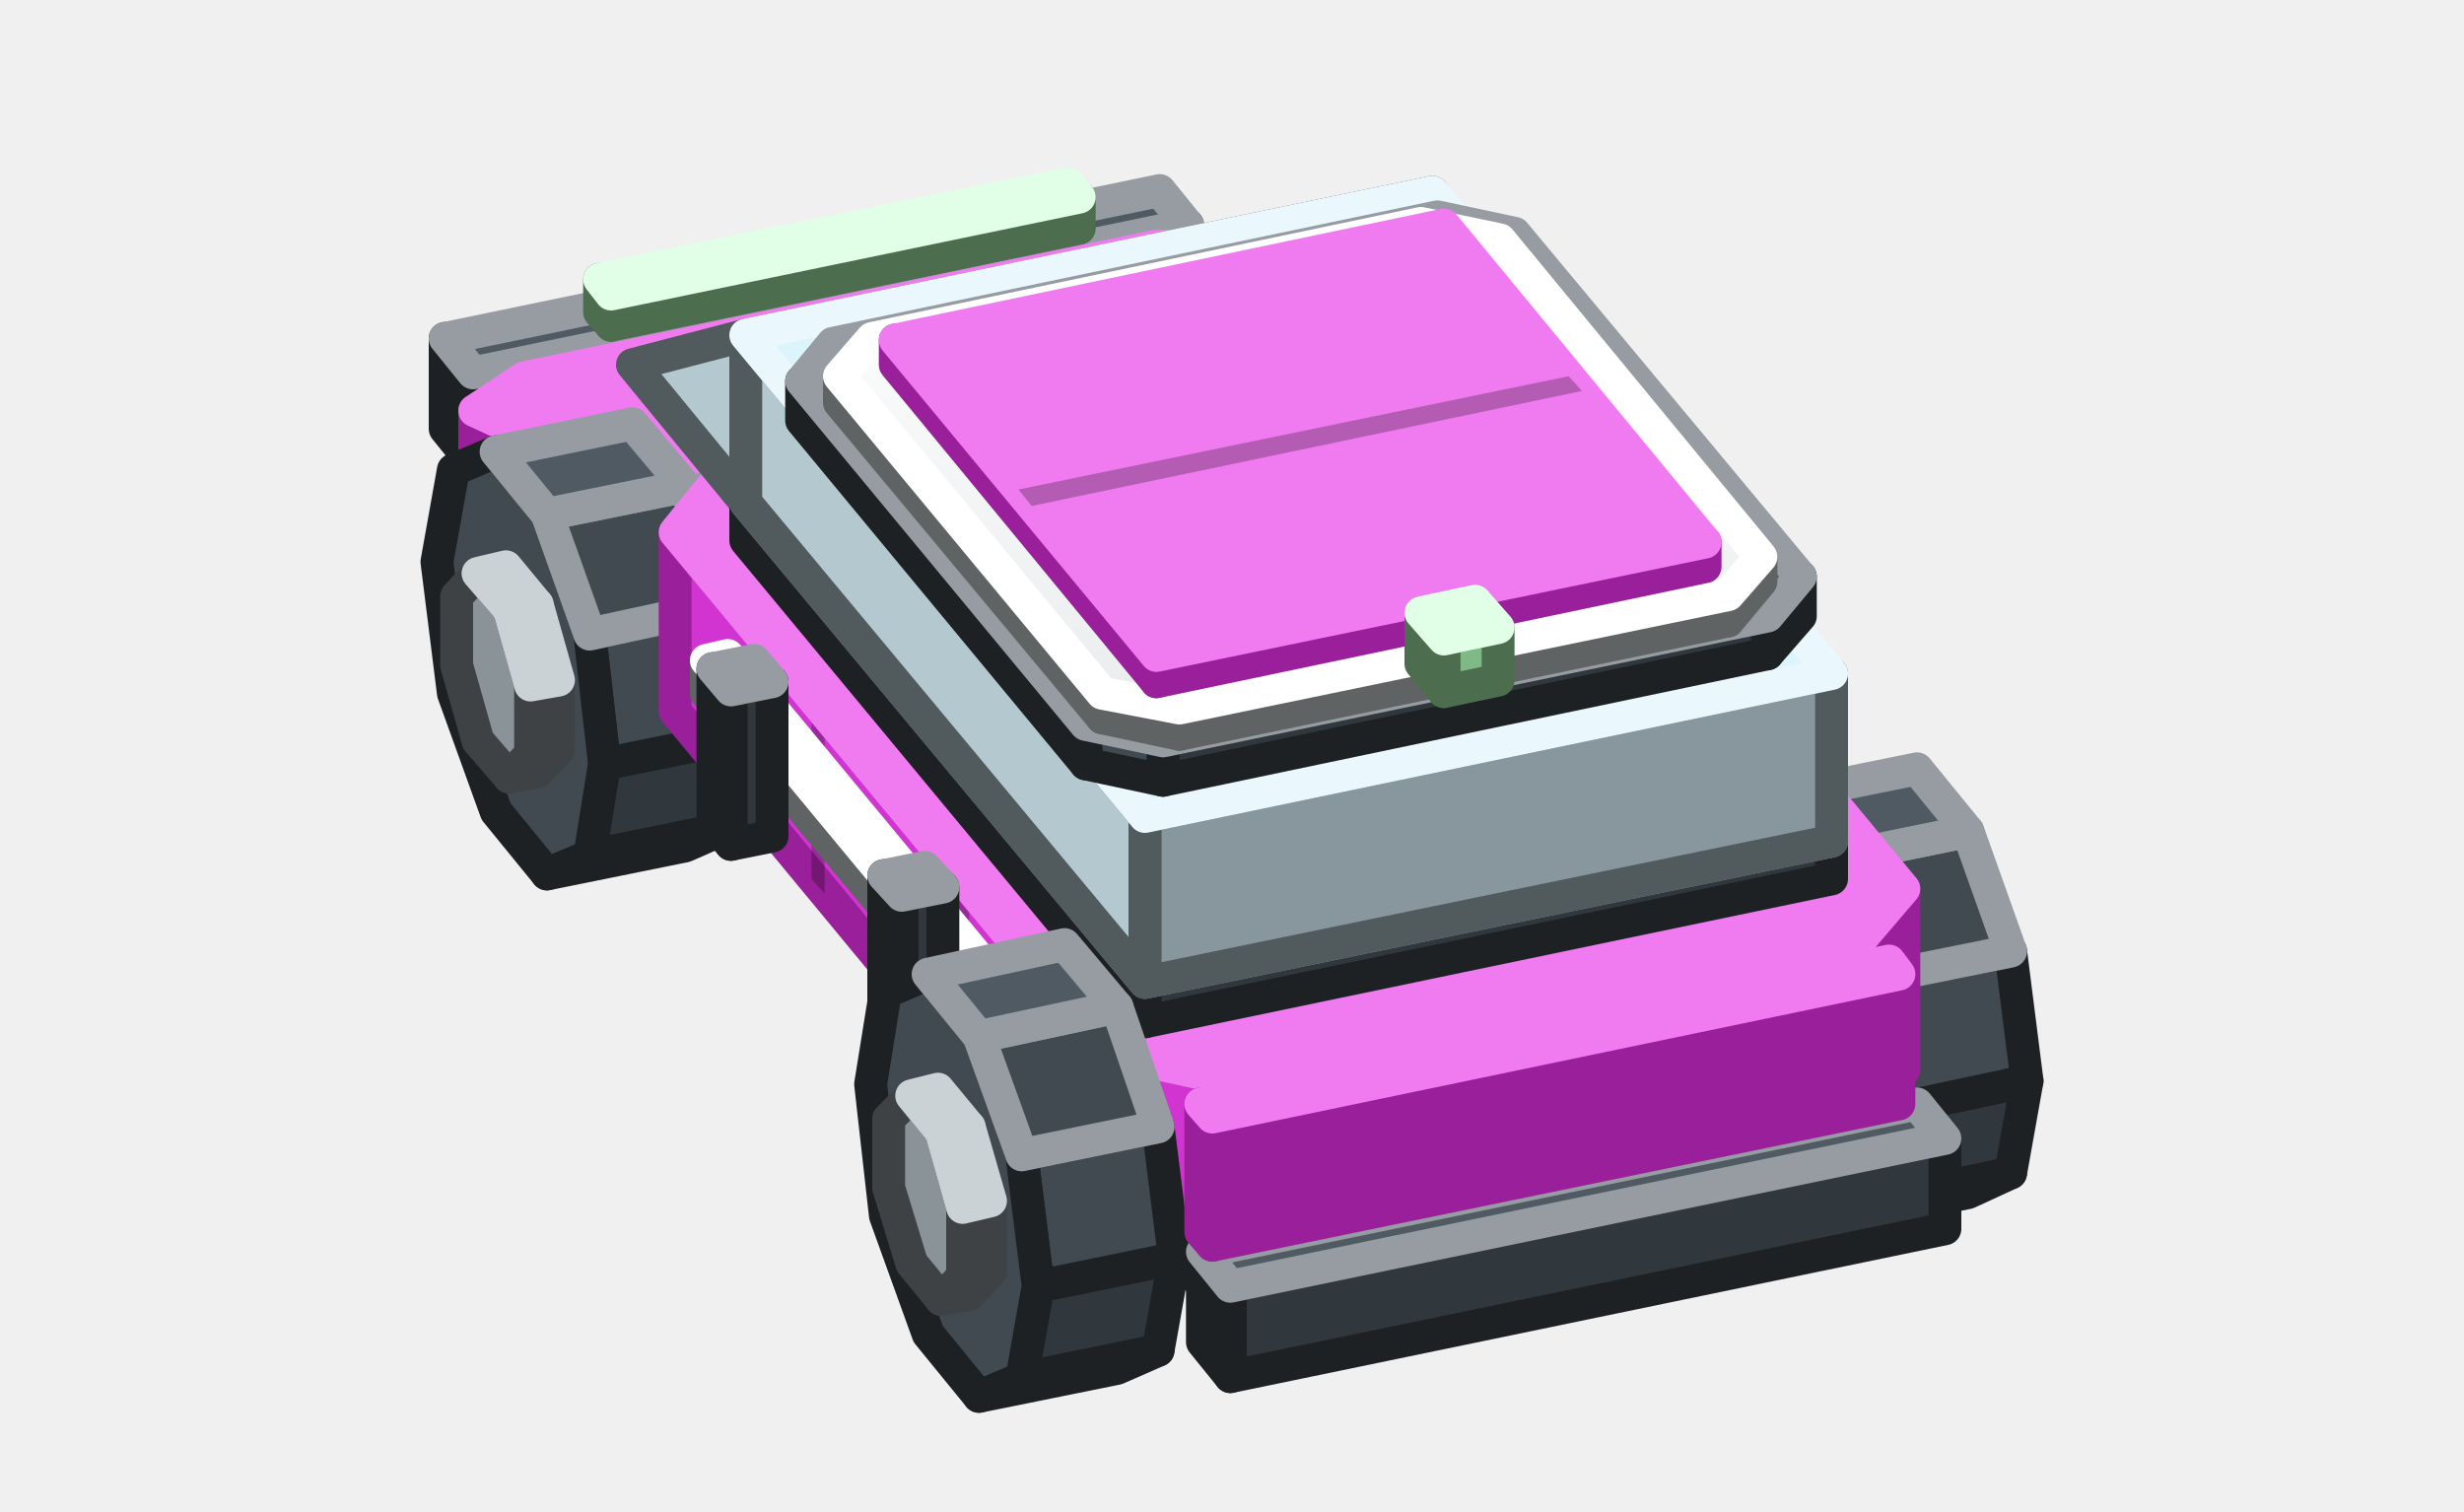
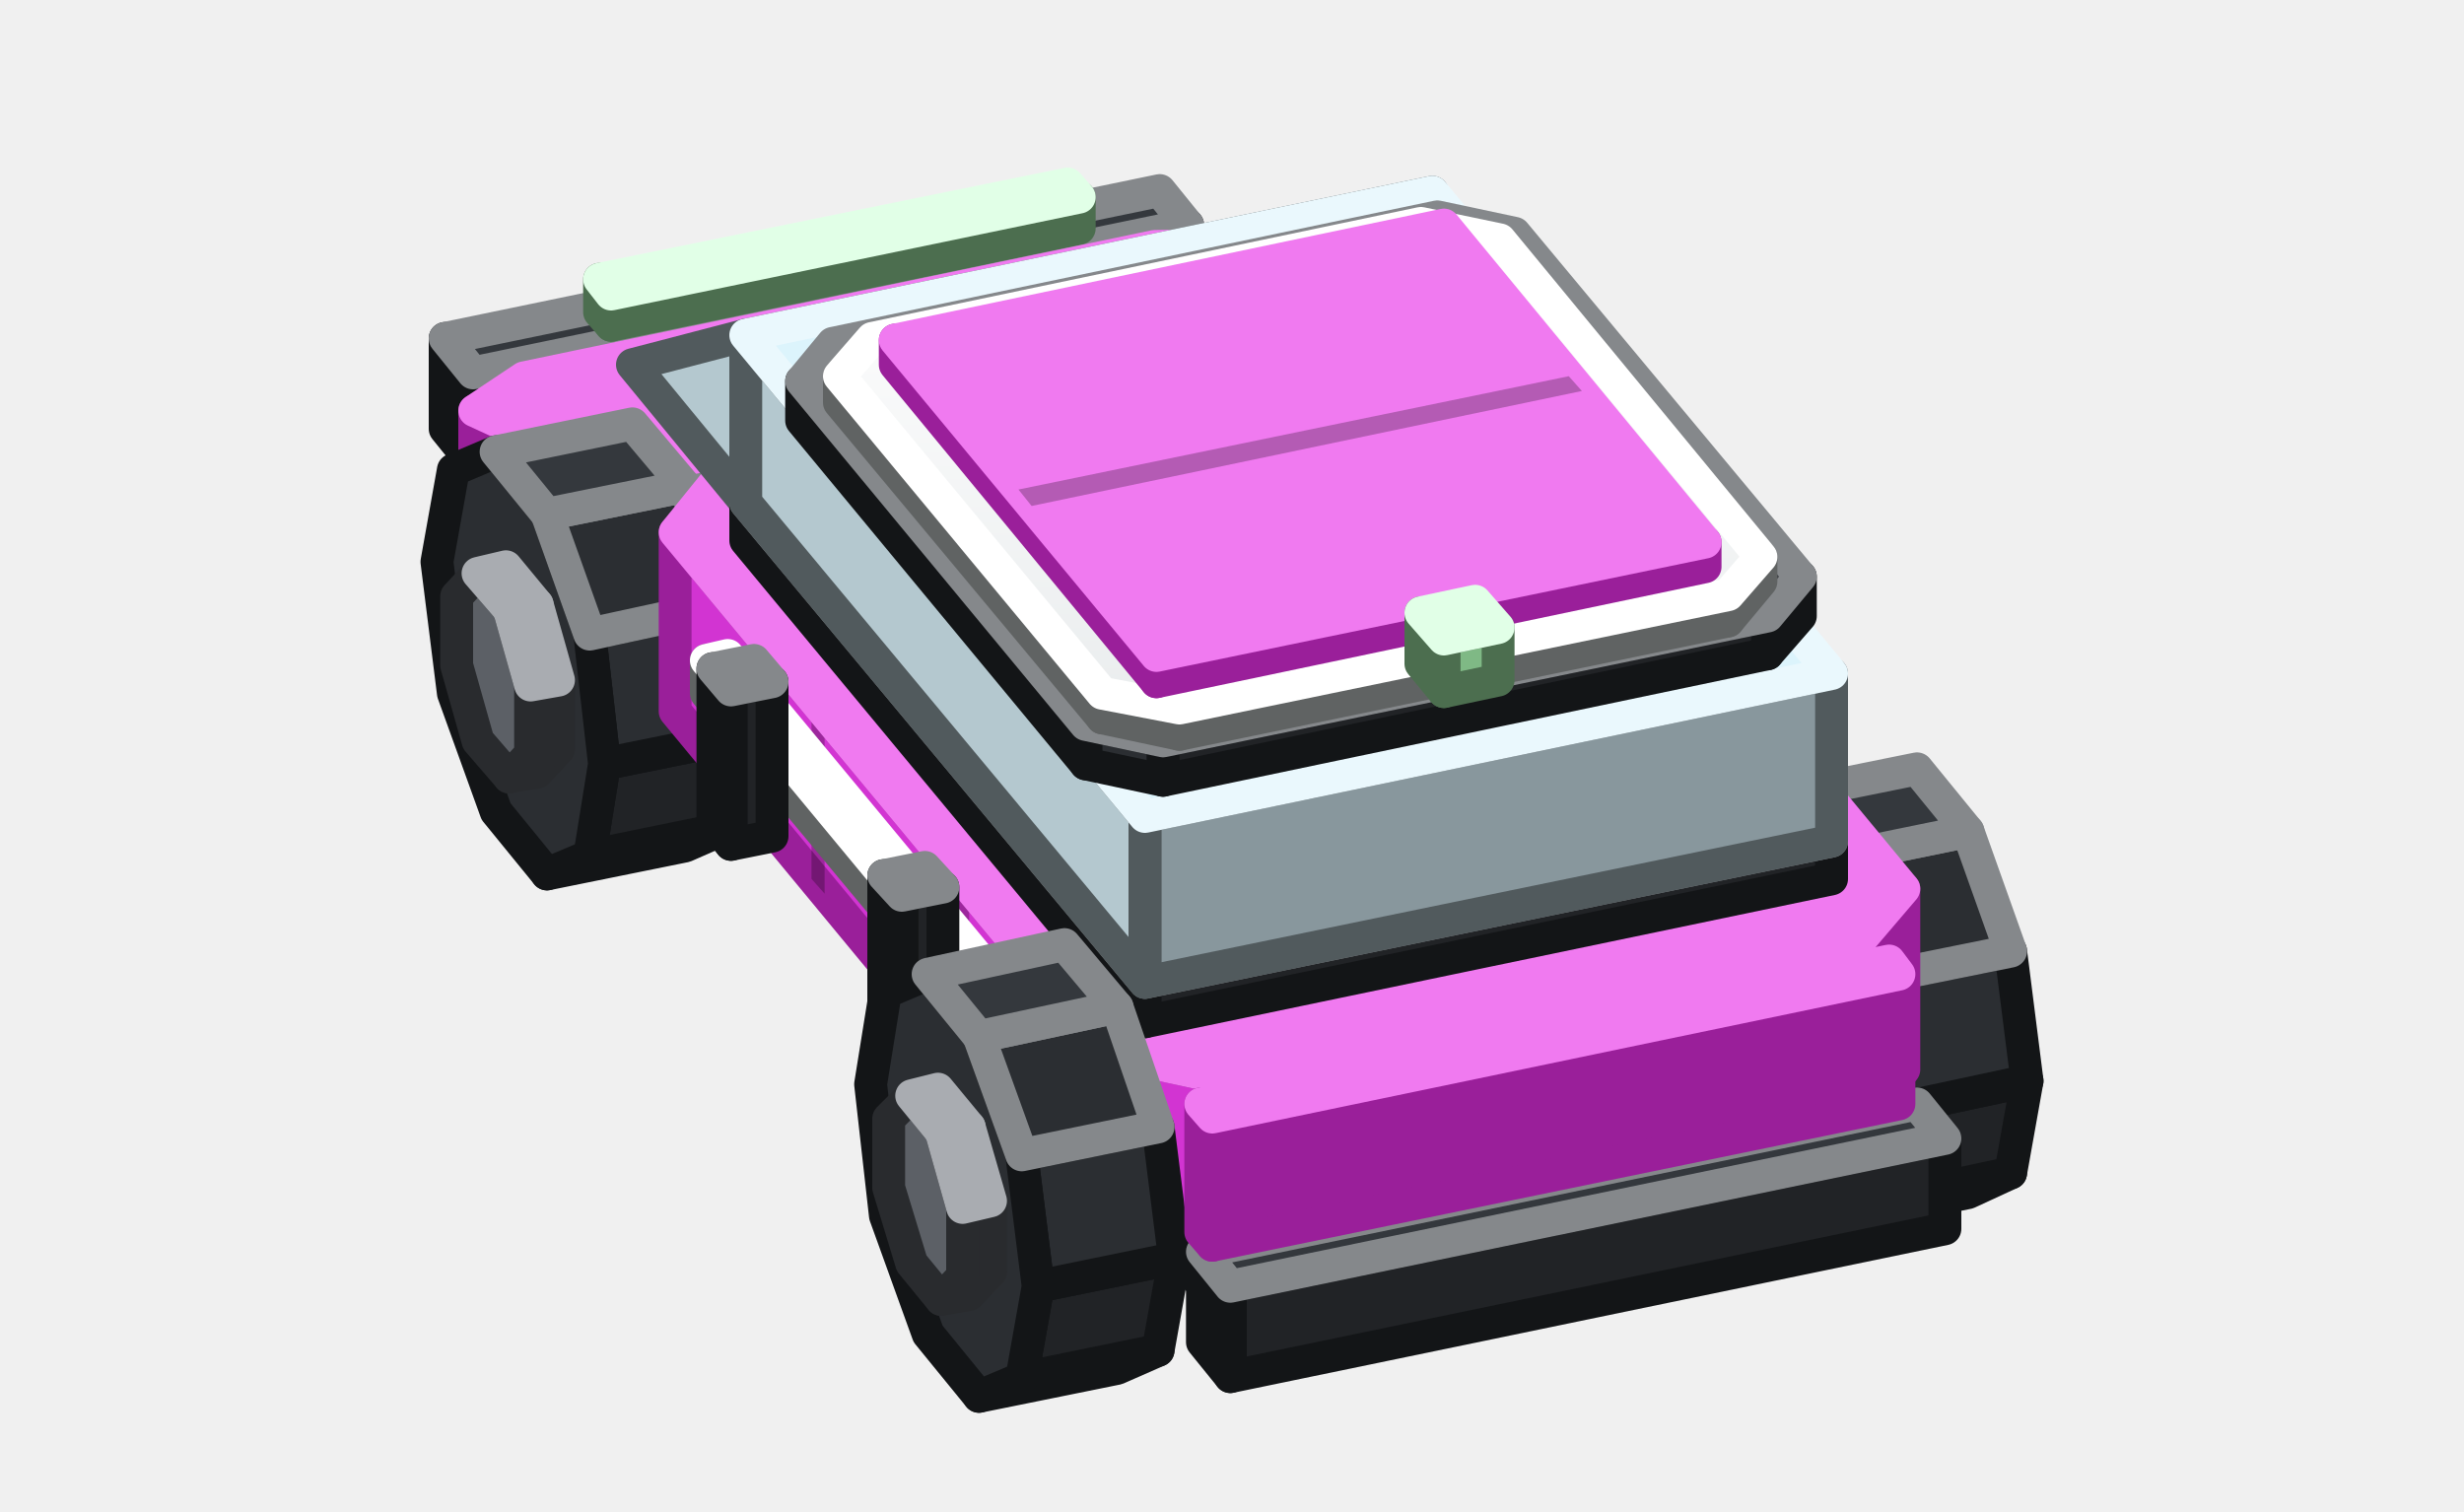
<svg xmlns="http://www.w3.org/2000/svg" width="150" height="92" viewBox="0 0 150 92">
  <defs>
    <linearGradient id="s0" x1="0" y1="0" x2="0" y2="1">
      <stop offset="0" stop-color="#EAEDEE" />
      <stop offset="1" stop-color="#BBC1C1" />
    </linearGradient>
    <linearGradient id="s1" x1="0" y1="0" x2="0" y2="1">
      <stop offset="0" stop-color="#FFFFFF" />
      <stop offset="1" stop-color="#EAEDEE" />
    </linearGradient>
    <linearGradient id="s2" x1="0" y1="0" x2="0" y2="1">
-       <stop offset="0" stop-color="#48525A" />
-       <stop offset="1" stop-color="#394147" />
+       <stop offset="0" stop-color="#303338" />
+       <stop offset="1" stop-color="#26292C" />
    </linearGradient>
    <linearGradient id="s3" x1="0" y1="0" x2="0" y2="1">
-       <stop offset="0" stop-color="#616B73" />
-       <stop offset="1" stop-color="#48525A" />
+       <stop offset="0" stop-color="#484C50" />
+       <stop offset="1" stop-color="#303338" />
    </linearGradient>
  </defs>
  <g stroke-width="2" stroke-linejoin="round">
-     <polygon points="72.3,19.2 28.8,28.2 28.8,22.7 72.3,13.7" fill="#31383D" stroke="#1D2124" />
-     <polygon points="28.8,28.2 27.1,26.1 27.1,20.6 28.8,22.7" fill="#414A51" stroke="#1D2124" />
-     <polygon points="70.6,11.6 72.3,13.7 28.8,22.7 27.1,20.6" fill="#4F5A63" stroke="#969CA1" />
+     <polygon points="72.3,19.2 28.8,28.2 28.8,22.7 72.3,13.7" fill="#212326" stroke="#131517" />
+     <polygon points="28.8,28.2 27.1,26.1 27.1,20.6 28.8,22.7" fill="#2B2E32" stroke="#131517" />
+     <polygon points="70.6,11.6 72.3,13.7 28.8,22.7 27.1,20.6" fill="#34383D" stroke="#85888B" />
    <polygon points="65.7,13.9 37.2,19.8 37.2,17.9 65.7,12" fill="#7FB985" stroke="#4C6E4F" />
    <polygon points="37.2,19.8 36.5,19 36.5,17 37.2,17.9" fill="#A8F5B0" stroke="#4C6E4F" />
    <polygon points="65,11.2 65.7,12 37.2,17.9 36.5,17" fill="#CDFFD7" stroke="#E1FFE7" />
-     <polygon points="92.9,34.5 94.2,33.1 95.9,32.8 94.5,34.2" fill="#686F73" stroke="#3E4244" />
-     <polygon points="94.2,33.1 94.2,28.9 95.9,28.6 95.9,32.8" fill="#686F73" stroke="#3E4244" />
-     <polygon points="91,22.1 89.7,23.5 89.7,27.7 91,32.3 92.9,34.5 94.2,33.1 94.2,28.9 92.9,24.3" fill="#8A9398" stroke="#3E4244" />
-     <polygon points="94.2,28.9 92.9,24.3 94.5,24 95.9,28.6" fill="#8A9398" stroke="#CBD2D5" />
-     <polygon points="92.9,24.3 91,22.1 92.7,21.7 94.5,24" fill="#A8B3B9" stroke="#CBD2D5" />
-     <polygon points="85.2,42.5 87.7,41.4 96.1,39.7 93.5,40.8" fill="#31383D" stroke="#1D2124" />
-     <polygon points="87.7,41.4 88.7,35.8 97,34.1 96.1,39.7" fill="#31383D" stroke="#1D2124" />
-     <polygon points="88.7,35.8 87.7,27.8 96.1,26.1 97,34.1" fill="#414A51" stroke="#1D2124" />
-     <polygon points="82,16.8 79.5,17.9 78.5,23.5 79.5,31.4 82,38.7 85.2,42.5 87.7,41.4 88.7,35.8 87.7,27.8 85.2,20.6" fill="#414A51" stroke="#1D2124" />
-     <polygon points="87.7,27.8 85.2,20.6 93.5,18.8 96.1,26.1" fill="#414A51" stroke="#969CA1" />
-     <polygon points="85.2,20.6 82,16.8 90.4,15 93.5,18.8" fill="#4F5A63" stroke="#969CA1" />
-     <polygon points="99.7,40 97.1,40.5 97.1,31.1 99.7,30.6" fill="#31383D" stroke="#1D2124" />
-     <polygon points="97.1,40.5 96.1,39.2 96.1,29.8 97.1,31.1" fill="#414A51" stroke="#1D2124" />
-     <polygon points="98.6,29.3 99.7,30.6 97.1,31.1 96.1,29.8" fill="#4F5A63" stroke="#969CA1" />
-     <polygon points="110,52.5 107.5,53 107.5,43.6 110,43.1" fill="#31383D" stroke="#1D2124" />
-     <polygon points="107.5,53 106.5,51.8 106.5,42.4 107.5,43.6" fill="#414A51" stroke="#1D2124" />
-     <polygon points="109,41.9 110,43.1 107.5,43.6 106.5,42.4" fill="#4F5A63" stroke="#969CA1" />
-     <polygon points="119.2,66.3 120.5,64.9 122.2,64.6 120.9,65.9" fill="#686F73" stroke="#3E4244" />
-     <polygon points="120.5,64.9 120.5,60.7 122.2,60.3 122.2,64.6" fill="#686F73" stroke="#3E4244" />
-     <polygon points="117.3,53.9 116,55.2 116,59.5 117.3,64 119.2,66.3 120.5,64.9 120.5,60.7 119.2,56.1" fill="#8A9398" stroke="#3E4244" />
-     <polygon points="120.5,60.7 119.2,56.1 120.9,55.8 122.2,60.3" fill="#8A9398" stroke="#CBD2D5" />
-     <polygon points="119.2,56.1 117.3,53.9 119,53.5 120.9,55.8" fill="#A8B3B9" stroke="#CBD2D5" />
+     <polygon points="92.9,34.5 94.2,33.1 95.9,32.8 94.5,34.2" fill="#46494D" stroke="#292B2E" />
+     <polygon points="94.2,33.1 94.2,28.9 95.9,28.6 95.9,32.8" fill="#46494D" stroke="#292B2E" />
+     <polygon points="91,22.1 89.7,23.5 89.7,27.7 91,32.3 92.9,34.5 94.2,33.1 94.2,28.9 92.9,24.3" fill="#5C6066" stroke="#292B2E" />
+     <polygon points="94.2,28.9 92.9,24.3 94.5,24 95.9,28.6" fill="#5C6066" stroke="#A9ACB1" />
+     <polygon points="92.9,24.3 91,22.1 92.7,21.7 94.5,24" fill="#70757C" stroke="#A9ACB1" />
+     <polygon points="85.2,42.5 87.7,41.4 96.1,39.7 93.5,40.8" fill="#212326" stroke="#131517" />
+     <polygon points="87.7,41.4 88.7,35.8 97,34.1 96.1,39.7" fill="#212326" stroke="#131517" />
+     <polygon points="88.7,35.8 87.7,27.8 96.1,26.1 97,34.1" fill="#2B2E32" stroke="#131517" />
+     <polygon points="82,16.8 79.5,17.9 78.5,23.5 79.5,31.4 82,38.7 85.2,42.5 87.7,41.4 88.7,35.8 87.7,27.8 85.2,20.6" fill="#2B2E32" stroke="#131517" />
+     <polygon points="87.7,27.8 85.2,20.6 93.5,18.8 96.1,26.1" fill="#2B2E32" stroke="#85888B" />
+     <polygon points="85.2,20.6 82,16.8 90.4,15 93.5,18.8" fill="#34383D" stroke="#85888B" />
+     <polygon points="99.7,40 97.1,40.5 97.1,31.1 99.7,30.6" fill="#212326" stroke="#131517" />
+     <polygon points="97.1,40.5 96.1,39.2 96.1,29.8 97.1,31.1" fill="#2B2E32" stroke="#131517" />
+     <polygon points="98.6,29.3 99.7,30.6 97.1,31.1 96.1,29.8" fill="#34383D" stroke="#85888B" />
+     <polygon points="110,52.5 107.5,53 107.5,43.6 110,43.1" fill="#212326" stroke="#131517" />
+     <polygon points="107.5,53 106.5,51.8 106.5,42.4 107.5,43.6" fill="#2B2E32" stroke="#131517" />
+     <polygon points="109,41.9 110,43.1 107.5,43.6 106.5,42.4" fill="#34383D" stroke="#85888B" />
+     <polygon points="119.2,66.3 120.5,64.9 122.2,64.6 120.9,65.9" fill="#46494D" stroke="#292B2E" />
+     <polygon points="120.5,64.9 120.5,60.7 122.2,60.3 122.2,64.6" fill="#46494D" stroke="#292B2E" />
+     <polygon points="117.3,53.9 116,55.2 116,59.5 117.3,64 119.2,66.3 120.5,64.9 120.5,60.7 119.2,56.1" fill="#5C6066" stroke="#292B2E" />
+     <polygon points="120.5,60.7 119.2,56.1 120.9,55.8 122.2,60.3" fill="#5C6066" stroke="#A9ACB1" />
+     <polygon points="119.2,56.1 117.3,53.9 119,53.5 120.9,55.8" fill="#70757C" stroke="#A9ACB1" />
    <polygon points="85,27.9 82.1,31.4 82.1,20.4 85,18.4" fill="#9A1F9A" stroke="#9A1F9A" />
    <polygon points="82.1,31.4 43.6,39.4 43.6,28.4 82.1,20.4" fill="#9A1F9A" stroke="#9A1F9A" />
    <polygon points="63.5,35.3 62.3,35.5 62.3,24.5 63.5,24.3" fill="#000000" fill-opacity="0.25" />
    <polygon points="43.6,39.4 36.5,37.9 36.5,28.5 43.6,28.4" fill="#D234D2" stroke="#9A1F9A" />
    <polygon points="36.5,37.9 28.9,28.7 28.9,25 36.5,28.5" fill="#D234D2" stroke="#9A1F9A" />
    <polygon points="70.3,15 77.4,14.9 85,18.4 82.1,20.4 43.6,28.4 36.5,28.5 28.9,25 31.9,23" fill="#F07AF0" stroke="#F07AF0" />
    <polygon points="113.9,56.9 112.6,57.1 112.6,55.2 113.9,54.9" fill="#A1A6A6" stroke="#606363" />
    <polygon points="112.6,57.1 91.8,32 91.8,30.1 112.6,55.2" fill="url(#s0)" stroke="#606363" />
    <polygon points="93.2,29.8 113.9,54.9 112.6,55.2 91.8,30.1" fill="url(#s1)" stroke="#FFFFFF" />
-     <polygon points="111.5,74.3 114,73.2 122.4,71.4 119.8,72.6" fill="#31383D" stroke="#1D2124" />
-     <polygon points="114,73.2 115,67.6 123.4,65.8 122.4,71.4" fill="#31383D" stroke="#1D2124" />
-     <polygon points="115,67.6 114,59.6 122.4,57.9 123.4,65.8" fill="#414A51" stroke="#1D2124" />
-     <polygon points="108.3,48.5 105.8,49.7 104.8,55.3 105.8,63.2 108.3,70.5 111.5,74.3 114,73.2 115,67.6 114,59.6 111.5,52.3" fill="#414A51" stroke="#1D2124" />
-     <polygon points="114,59.6 111.5,52.3 119.8,50.6 122.4,57.9" fill="#414A51" stroke="#969CA1" />
-     <polygon points="111.5,52.3 108.3,48.5 116.7,46.8 119.8,50.6" fill="#4F5A63" stroke="#969CA1" />
-     <polygon points="110.2,73.2 108.3,75.6 108.3,70.1 110.2,67.7" fill="#31383D" stroke="#1D2124" />
-     <polygon points="108.3,75.6 79.8,81.5 79.8,76 108.3,70.1" fill="#31383D" stroke="#1D2124" />
-     <polygon points="79.8,81.5 75.1,80.5 75.1,75 79.8,76" fill="#414A51" stroke="#1D2124" />
-     <polygon points="75.1,80.5 39.8,37.8 39.8,32.3 75.1,75" fill="url(#s2)" stroke="#1D2124" />
-     <polygon points="70.2,24.1 74.9,25.1 110.2,67.7 108.3,70.1 79.8,76 75.1,75 39.8,32.3 41.7,30" fill="url(#s3)" stroke="#969CA1" />
-     <polygon points="33.3,53.2 35.9,52.1 44.2,50.4 41.7,51.5" fill="#31383D" stroke="#1D2124" />
-     <polygon points="35.9,52.1 36.8,46.5 45.2,44.8 44.2,50.4" fill="#31383D" stroke="#1D2124" />
-     <polygon points="36.8,46.5 35.9,38.6 44.2,36.8 45.2,44.8" fill="#414A51" stroke="#1D2124" />
-     <polygon points="30.2,27.5 27.6,28.6 26.6,34.2 27.6,42.2 30.2,49.4 33.3,53.2 35.9,52.1 36.8,46.5 35.9,38.6 33.3,31.3" fill="#414A51" stroke="#1D2124" />
-     <polygon points="35.9,38.6 33.3,31.3 41.7,29.6 44.2,36.8" fill="#414A51" stroke="#969CA1" />
-     <polygon points="33.3,31.3 30.2,27.5 38.5,25.8 41.7,29.6" fill="#4F5A63" stroke="#969CA1" />
+     <polygon points="111.5,74.3 114,73.2 122.4,71.4 119.8,72.6" fill="#212326" stroke="#131517" />
+     <polygon points="114,73.2 115,67.6 123.4,65.8 122.4,71.4" fill="#212326" stroke="#131517" />
+     <polygon points="115,67.6 114,59.6 122.4,57.9 123.4,65.8" fill="#2B2E32" stroke="#131517" />
+     <polygon points="108.3,48.5 105.8,49.7 104.8,55.3 105.8,63.2 108.3,70.5 111.5,74.3 114,73.2 115,67.6 114,59.6 111.5,52.3" fill="#2B2E32" stroke="#131517" />
+     <polygon points="114,59.6 111.5,52.3 119.8,50.6 122.4,57.9" fill="#2B2E32" stroke="#85888B" />
+     <polygon points="111.5,52.3 108.3,48.5 116.7,46.8 119.8,50.6" fill="#34383D" stroke="#85888B" />
+     <polygon points="110.2,73.2 108.3,75.6 108.3,70.1 110.2,67.7" fill="#212326" stroke="#131517" />
+     <polygon points="108.3,75.6 79.8,81.5 79.8,76 108.3,70.1" fill="#212326" stroke="#131517" />
+     <polygon points="79.8,81.5 75.1,80.5 75.1,75 79.8,76" fill="#2B2E32" stroke="#131517" />
+     <polygon points="75.1,80.5 39.8,37.8 39.8,32.3 75.1,75" fill="url(#s2)" stroke="#131517" />
+     <polygon points="70.2,24.1 74.9,25.1 110.2,67.7 108.3,70.1 79.8,76 75.1,75 39.8,32.3 41.7,30" fill="url(#s3)" stroke="#85888B" />
+     <polygon points="33.3,53.2 35.9,52.1 44.2,50.4 41.7,51.5" fill="#212326" stroke="#131517" />
+     <polygon points="35.9,52.1 36.8,46.5 45.2,44.8 44.2,50.4" fill="#212326" stroke="#131517" />
+     <polygon points="36.8,46.5 35.9,38.6 44.2,36.8 45.2,44.8" fill="#2B2E32" stroke="#131517" />
+     <polygon points="30.2,27.5 27.6,28.6 26.6,34.2 27.6,42.2 30.2,49.4 33.3,53.2 35.9,52.1 36.8,46.5 35.9,38.6 33.3,31.3" fill="#2B2E32" stroke="#131517" />
+     <polygon points="35.9,38.6 33.3,31.3 41.7,29.6 44.2,36.8" fill="#2B2E32" stroke="#85888B" />
+     <polygon points="33.3,31.3 30.2,27.5 38.5,25.8 41.7,29.6" fill="#34383D" stroke="#85888B" />
    <polygon points="115.9,65.1 112.4,69.2 112.4,58.2 115.9,54.1" fill="#9A1F9A" stroke="#9A1F9A" />
    <polygon points="112.4,69.2 75.7,76.8 75.7,65.9 112.4,58.2" fill="#9A1F9A" stroke="#9A1F9A" />
    <polygon points="75.7,76.8 67.4,75.1 67.4,64.1 75.7,65.9" fill="#D234D2" stroke="#9A1F9A" />
    <polygon points="67.4,75.1 41.1,43.3 41.1,32.4 67.4,64.1" fill="#D234D2" stroke="#9A1F9A" />
    <polygon points="59,65 58.2,64.1 58.2,53.1 59,54" fill="#000000" fill-opacity="0.25" />
    <polygon points="50.2,54.4 49.4,53.5 49.4,42.5 50.2,43.4" fill="#000000" fill-opacity="0.25" />
    <polygon points="81.3,20.6 89.6,22.3 115.9,54.1 112.4,58.2 75.7,65.9 67.4,64.1 41.1,32.4 44.5,28.2" fill="#F07AF0" stroke="#F07AF0" />
-     <polygon points="31,47.3 32.3,45.9 34,45.6 32.7,47" fill="#686F73" stroke="#3E4244" />
-     <polygon points="32.3,45.9 32.3,41.7 34,41.4 34,45.6" fill="#686F73" stroke="#3E4244" />
-     <polygon points="29.1,34.9 27.8,36.3 27.8,40.5 29.1,45.1 31,47.3 32.3,45.9 32.3,41.7 31,37.1" fill="#8A9398" stroke="#3E4244" />
-     <polygon points="32.3,41.7 31,37.1 32.7,36.8 34,41.4" fill="#8A9398" stroke="#CBD2D5" />
-     <polygon points="31,37.1 29.1,34.9 30.8,34.5 32.7,36.8" fill="#A8B3B9" stroke="#CBD2D5" />
+     <polygon points="31,47.3 32.3,45.9 34,45.6 32.7,47" fill="#46494D" stroke="#292B2E" />
+     <polygon points="32.3,45.9 32.3,41.7 34,41.4 34,45.6" fill="#46494D" stroke="#292B2E" />
+     <polygon points="29.1,34.9 27.8,36.3 27.8,40.5 29.1,45.1 31,47.3 32.3,45.9 32.3,41.7 31,37.1" fill="#5C6066" stroke="#292B2E" />
+     <polygon points="32.3,41.7 31,37.1 32.7,36.8 34,41.4" fill="#5C6066" stroke="#A9ACB1" />
+     <polygon points="31,37.1 29.1,34.9 30.8,34.5 32.7,36.8" fill="#70757C" stroke="#A9ACB1" />
    <polygon points="87.2,21.9 45.4,30.6 45.4,20.4 87.2,11.7" fill="#88979D" stroke="#515A5D" />
    <polygon points="45.4,30.6 38.5,22.2 45.4,20.4" fill="#B4C8CF" stroke="#515A5D" />
-     <polygon points="111.5,53.5 69.7,62.2 69.7,59.8 111.5,51.2" fill="#31383D" stroke="#1D2124" />
-     <polygon points="69.7,62.2 45.4,32.9 45.4,30.6 69.7,59.8" fill="url(#s2)" stroke="#1D2124" />
-     <polygon points="87.2,21.9 111.5,51.2 69.7,59.8 45.4,30.6" fill="url(#s3)" stroke="#969CA1" />
+     <polygon points="111.5,53.5 69.7,62.2 69.7,59.8 111.5,51.2" fill="#212326" stroke="#131517" />
+     <polygon points="69.7,62.2 45.4,32.9 45.4,30.6 69.7,59.8" fill="url(#s2)" stroke="#131517" />
+     <polygon points="87.2,21.9 111.5,51.2 69.7,59.8 45.4,30.6" fill="url(#s3)" stroke="#85888B" />
    <polygon points="99,36.1 99.8,37 57.9,45.7 57.2,44.7" fill="#000000" fill-opacity="0.25" />
    <polygon points="66.9,26.1 91.2,55.4 90,55.6 65.8,26.4" fill="#000000" fill-opacity="0.25" />
    <polygon points="111.5,51.2 69.7,59.8 69.7,49.7 111.5,41" fill="#88979D" stroke="#515A5D" />
    <polygon points="69.7,59.8 45.4,30.6 45.4,20.4 69.7,49.7" fill="#B4C8CF" stroke="#515A5D" />
    <polygon points="87.2,11.7 111.5,41 69.7,49.7 45.4,20.4" fill="#DCF4FC" stroke="#EAF8FD" />
    <polygon points="65.1,67 63.8,67.2 63.8,65.3 65.1,65" fill="#A1A6A6" stroke="#606363" />
    <polygon points="63.8,67.2 43,42.2 43,40.2 63.8,65.3" fill="url(#s0)" stroke="#606363" />
    <polygon points="44.3,39.9 65.1,65 63.8,65.3 43,40.2" fill="url(#s1)" stroke="#FFFFFF" />
-     <polygon points="47,50.9 44.5,51.4 44.5,42 47,41.5" fill="#31383D" stroke="#1D2124" />
-     <polygon points="44.5,51.4 43.4,50.1 43.4,40.7 44.5,42" fill="#414A51" stroke="#1D2124" />
-     <polygon points="45.9,40.2 47,41.5 44.5,42 43.4,40.7" fill="#4F5A63" stroke="#969CA1" />
-     <polygon points="109.6,37.5 107.6,39.8 107.6,37.5 109.6,35.1" fill="#31383D" stroke="#1D2124" />
-     <polygon points="107.6,39.8 70.8,47.5 70.8,45.1 107.6,37.5" fill="#31383D" stroke="#1D2124" />
-     <polygon points="70.8,47.5 66.1,46.5 66.1,44.1 70.8,45.1" fill="#414A51" stroke="#1D2124" />
-     <polygon points="66.1,46.5 48.8,25.6 48.8,23.2 66.1,44.1" fill="url(#s2)" stroke="#1D2124" />
-     <polygon points="87.5,13.2 92.2,14.2 109.6,35.1 107.6,37.5 70.8,45.1 66.1,44.1 48.8,23.2 50.7,20.9" fill="url(#s3)" stroke="#969CA1" />
+     <polygon points="47,50.9 44.5,51.4 44.5,42 47,41.5" fill="#212326" stroke="#131517" />
+     <polygon points="44.5,51.4 43.4,50.1 43.4,40.7 44.5,42" fill="#2B2E32" stroke="#131517" />
+     <polygon points="45.9,40.2 47,41.5 44.5,42 43.4,40.7" fill="#34383D" stroke="#85888B" />
+     <polygon points="109.6,37.5 107.6,39.8 107.6,37.5 109.6,35.1" fill="#212326" stroke="#131517" />
+     <polygon points="107.6,39.8 70.8,47.5 70.8,45.1 107.6,37.5" fill="#212326" stroke="#131517" />
+     <polygon points="70.8,47.5 66.1,46.5 66.1,44.1 70.8,45.1" fill="#2B2E32" stroke="#131517" />
+     <polygon points="66.1,46.5 48.8,25.6 48.8,23.2 66.1,44.1" fill="url(#s2)" stroke="#131517" />
+     <polygon points="87.5,13.2 92.2,14.2 109.6,35.1 107.6,37.5 70.8,45.1 66.1,44.1 48.8,23.2 50.7,20.9" fill="url(#s3)" stroke="#85888B" />
    <polygon points="107.2,35.4 105.2,37.8 105.2,36.2 107.2,33.9" fill="#A1A6A6" stroke="#606363" />
    <polygon points="105.2,37.8 71.8,44.7 71.8,43.1 105.2,36.2" fill="#A1A6A6" stroke="#606363" />
    <polygon points="71.8,44.7 67.1,43.7 67.1,42.2 71.8,43.1" fill="#D5DBDC" stroke="#606363" />
    <polygon points="67.1,43.7 51.1,24.5 51.1,22.9 67.1,42.2" fill="url(#s0)" stroke="#606363" />
    <polygon points="86.5,13.6 91.3,14.6 107.2,33.9 105.2,36.2 71.8,43.1 67.1,42.2 51.1,22.9 53.1,20.6" fill="url(#s1)" stroke="#FFFFFF" />
    <polygon points="103.8,34.5 70.4,41.5 70.4,39.9 103.8,33" fill="#9A1F9A" stroke="#9A1F9A" />
    <polygon points="70.4,41.5 54.5,22.2 54.5,20.7 70.4,39.9" fill="#D234D2" stroke="#9A1F9A" />
    <polygon points="87.9,13.7 103.8,33 70.4,39.9 54.5,20.7" fill="#F07AF0" stroke="#F07AF0" />
    <polygon points="95.5,22.9 96.3,23.8 62.8,30.8 62,29.8" fill="#000000" fill-opacity="0.25" />
-     <polygon points="57.4,63.4 54.9,63.9 54.9,54.5 57.4,54" fill="#31383D" stroke="#1D2124" />
-     <polygon points="54.9,63.9 53.8,62.7 53.8,53.3 54.9,54.5" fill="#414A51" stroke="#1D2124" />
-     <polygon points="56.3,52.8 57.4,54 54.9,54.5 53.8,53.3" fill="#4F5A63" stroke="#969CA1" />
-     <polygon points="59.6,85 62.2,83.9 70.5,82.2 68,83.3" fill="#31383D" stroke="#1D2124" />
-     <polygon points="62.2,83.9 63.2,78.3 71.5,76.6 70.5,82.2" fill="#31383D" stroke="#1D2124" />
-     <polygon points="63.2,78.3 62.2,70.3 70.5,68.6 71.5,76.6" fill="#414A51" stroke="#1D2124" />
-     <polygon points="56.5,59.3 53.9,60.4 53,66 53.9,74 56.5,81.2 59.6,85 62.2,83.9 63.2,78.3 62.2,70.3 59.6,63.1" fill="#414A51" stroke="#1D2124" />
-     <polygon points="62.2,70.3 59.6,63.1 68,61.3 70.5,68.6" fill="#414A51" stroke="#969CA1" />
-     <polygon points="59.6,63.1 56.5,59.3 64.8,57.5 68,61.3" fill="#4F5A63" stroke="#969CA1" />
-     <polygon points="57.3,79.1 58.6,77.7 60.3,77.4 59,78.8" fill="#686F73" stroke="#3E4244" />
-     <polygon points="58.6,77.7 58.6,73.5 60.3,73.1 60.3,77.4" fill="#686F73" stroke="#3E4244" />
-     <polygon points="55.5,66.7 54.1,68.1 54.1,72.3 55.5,76.9 57.3,79.1 58.6,77.7 58.6,73.5 57.3,68.9" fill="#8A9398" stroke="#3E4244" />
-     <polygon points="58.6,73.5 57.3,68.9 59,68.6 60.3,73.1" fill="#8A9398" stroke="#CBD2D5" />
-     <polygon points="57.3,68.9 55.5,66.7 57.1,66.3 59,68.6" fill="#A8B3B9" stroke="#CBD2D5" />
-     <polygon points="118.4,74.8 74.9,83.8 74.9,78.3 118.4,69.3" fill="#31383D" stroke="#1D2124" />
-     <polygon points="74.9,83.8 73.2,81.7 73.2,76.2 74.9,78.3" fill="#414A51" stroke="#1D2124" />
-     <polygon points="116.7,67.2 118.4,69.3 74.9,78.3 73.2,76.2" fill="#4F5A63" stroke="#969CA1" />
+     <polygon points="57.4,63.4 54.9,63.9 54.9,54.5 57.4,54" fill="#212326" stroke="#131517" />
+     <polygon points="54.9,63.9 53.8,62.7 53.8,53.3 54.9,54.5" fill="#2B2E32" stroke="#131517" />
+     <polygon points="56.3,52.8 57.4,54 54.9,54.5 53.8,53.3" fill="#34383D" stroke="#85888B" />
+     <polygon points="59.6,85 62.2,83.9 70.5,82.2 68,83.3" fill="#212326" stroke="#131517" />
+     <polygon points="62.2,83.9 63.2,78.3 71.5,76.6 70.5,82.2" fill="#212326" stroke="#131517" />
+     <polygon points="63.2,78.3 62.2,70.3 70.5,68.6 71.5,76.6" fill="#2B2E32" stroke="#131517" />
+     <polygon points="56.5,59.3 53.9,60.4 53,66 53.9,74 56.5,81.2 59.6,85 62.2,83.9 63.2,78.3 62.2,70.3 59.6,63.1" fill="#2B2E32" stroke="#131517" />
+     <polygon points="62.2,70.3 59.6,63.1 68,61.3 70.5,68.6" fill="#2B2E32" stroke="#85888B" />
+     <polygon points="59.6,63.1 56.5,59.3 64.8,57.5 68,61.3" fill="#34383D" stroke="#85888B" />
+     <polygon points="57.3,79.1 58.6,77.7 60.3,77.4 59,78.8" fill="#46494D" stroke="#292B2E" />
+     <polygon points="58.6,77.7 58.6,73.5 60.3,73.1 60.3,77.4" fill="#46494D" stroke="#292B2E" />
+     <polygon points="55.5,66.7 54.1,68.1 54.1,72.3 55.5,76.9 57.3,79.1 58.6,77.7 58.6,73.5 57.3,68.9" fill="#5C6066" stroke="#292B2E" />
+     <polygon points="58.6,73.5 57.3,68.9 59,68.6 60.3,73.1" fill="#5C6066" stroke="#A9ACB1" />
+     <polygon points="57.3,68.9 55.5,66.7 57.1,66.3 59,68.6" fill="#70757C" stroke="#A9ACB1" />
+     <polygon points="118.4,74.8 74.9,83.8 74.9,78.3 118.4,69.3" fill="#212326" stroke="#131517" />
+     <polygon points="74.9,83.8 73.2,81.7 73.2,76.2 74.9,78.3" fill="#2B2E32" stroke="#131517" />
+     <polygon points="116.7,67.2 118.4,69.3 74.9,78.3 73.2,76.2" fill="#34383D" stroke="#85888B" />
    <polygon points="115.6,67.2 73.8,75.8 73.8,68 115.6,59.3" fill="#9A1F9A" stroke="#9A1F9A" />
    <polygon points="73.8,75.8 73.1,75 73.1,67.2 73.8,68" fill="#D234D2" stroke="#9A1F9A" />
    <polygon points="115,58.5 115.6,59.3 73.8,68 73.1,67.2" fill="#F07AF0" stroke="#F07AF0" />
    <polygon points="91.2,41.4 87.9,42.1 87.9,38.9 91.2,38.2" fill="#7FB985" stroke="#4C6E4F" />
    <polygon points="87.9,42.1 86.5,40.4 86.5,37.3 87.9,38.9" fill="#A8F5B0" stroke="#4C6E4F" />
    <polygon points="89.8,36.6 91.2,38.2 87.9,38.9 86.5,37.3" fill="#CDFFD7" stroke="#E1FFE7" />
  </g>
</svg>
